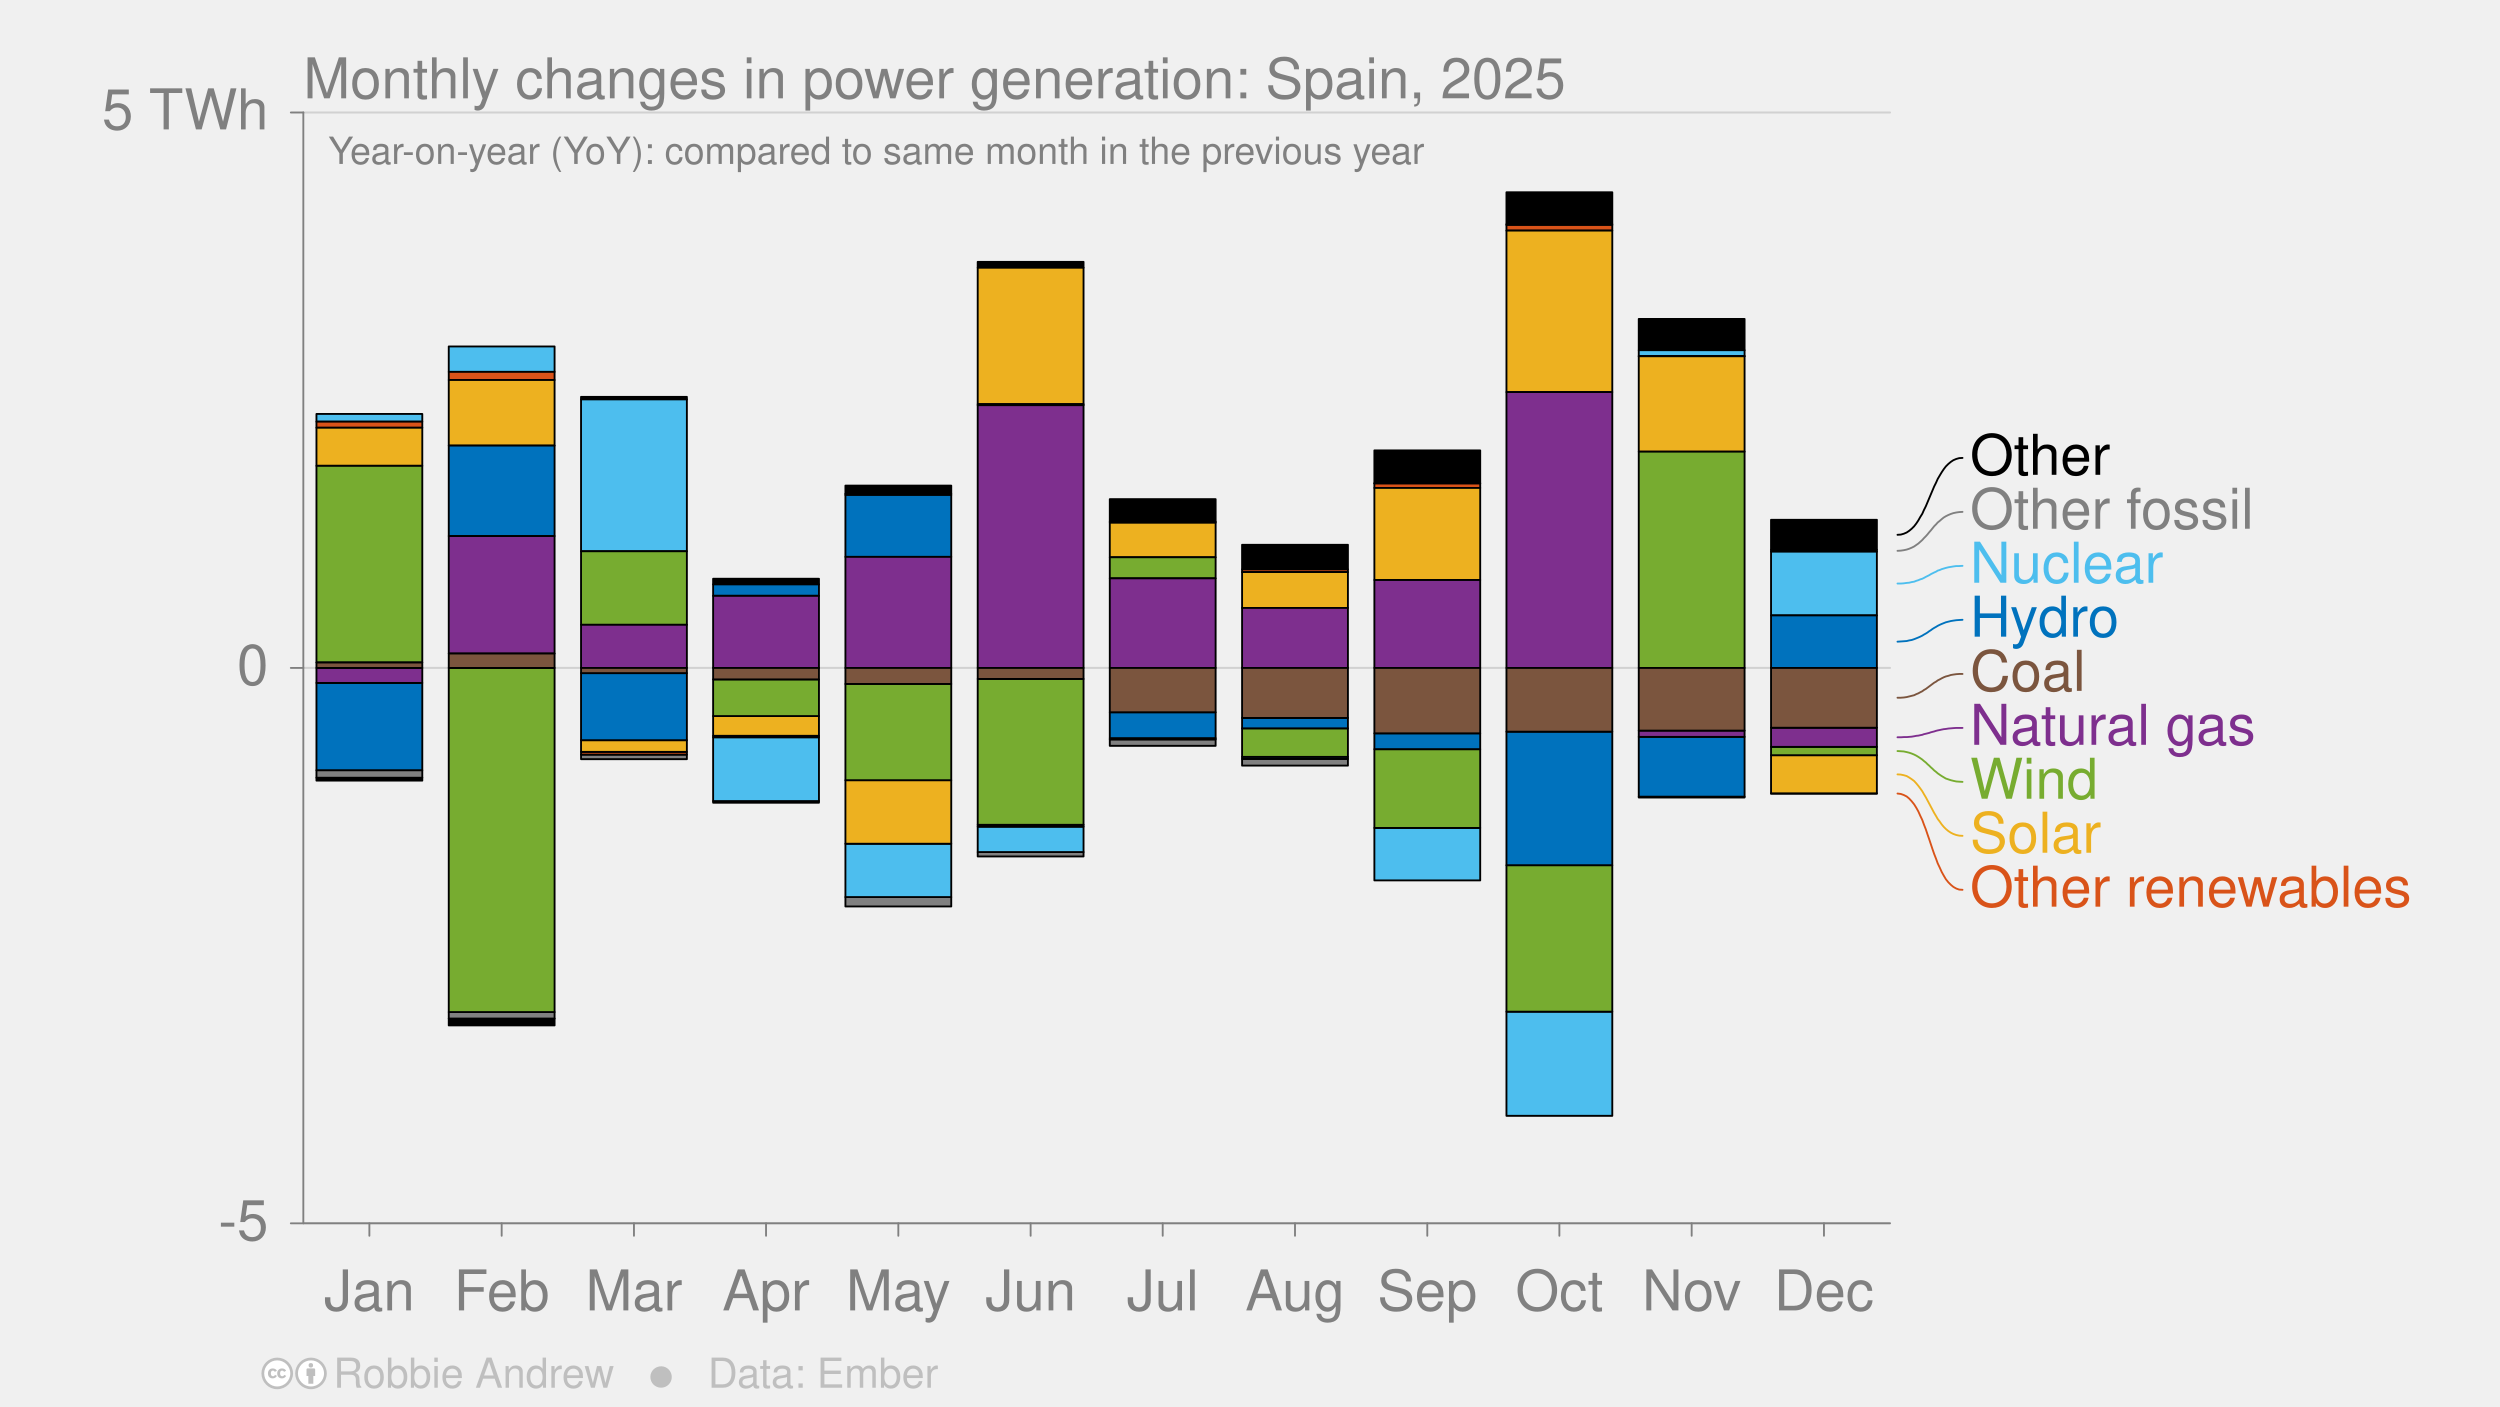
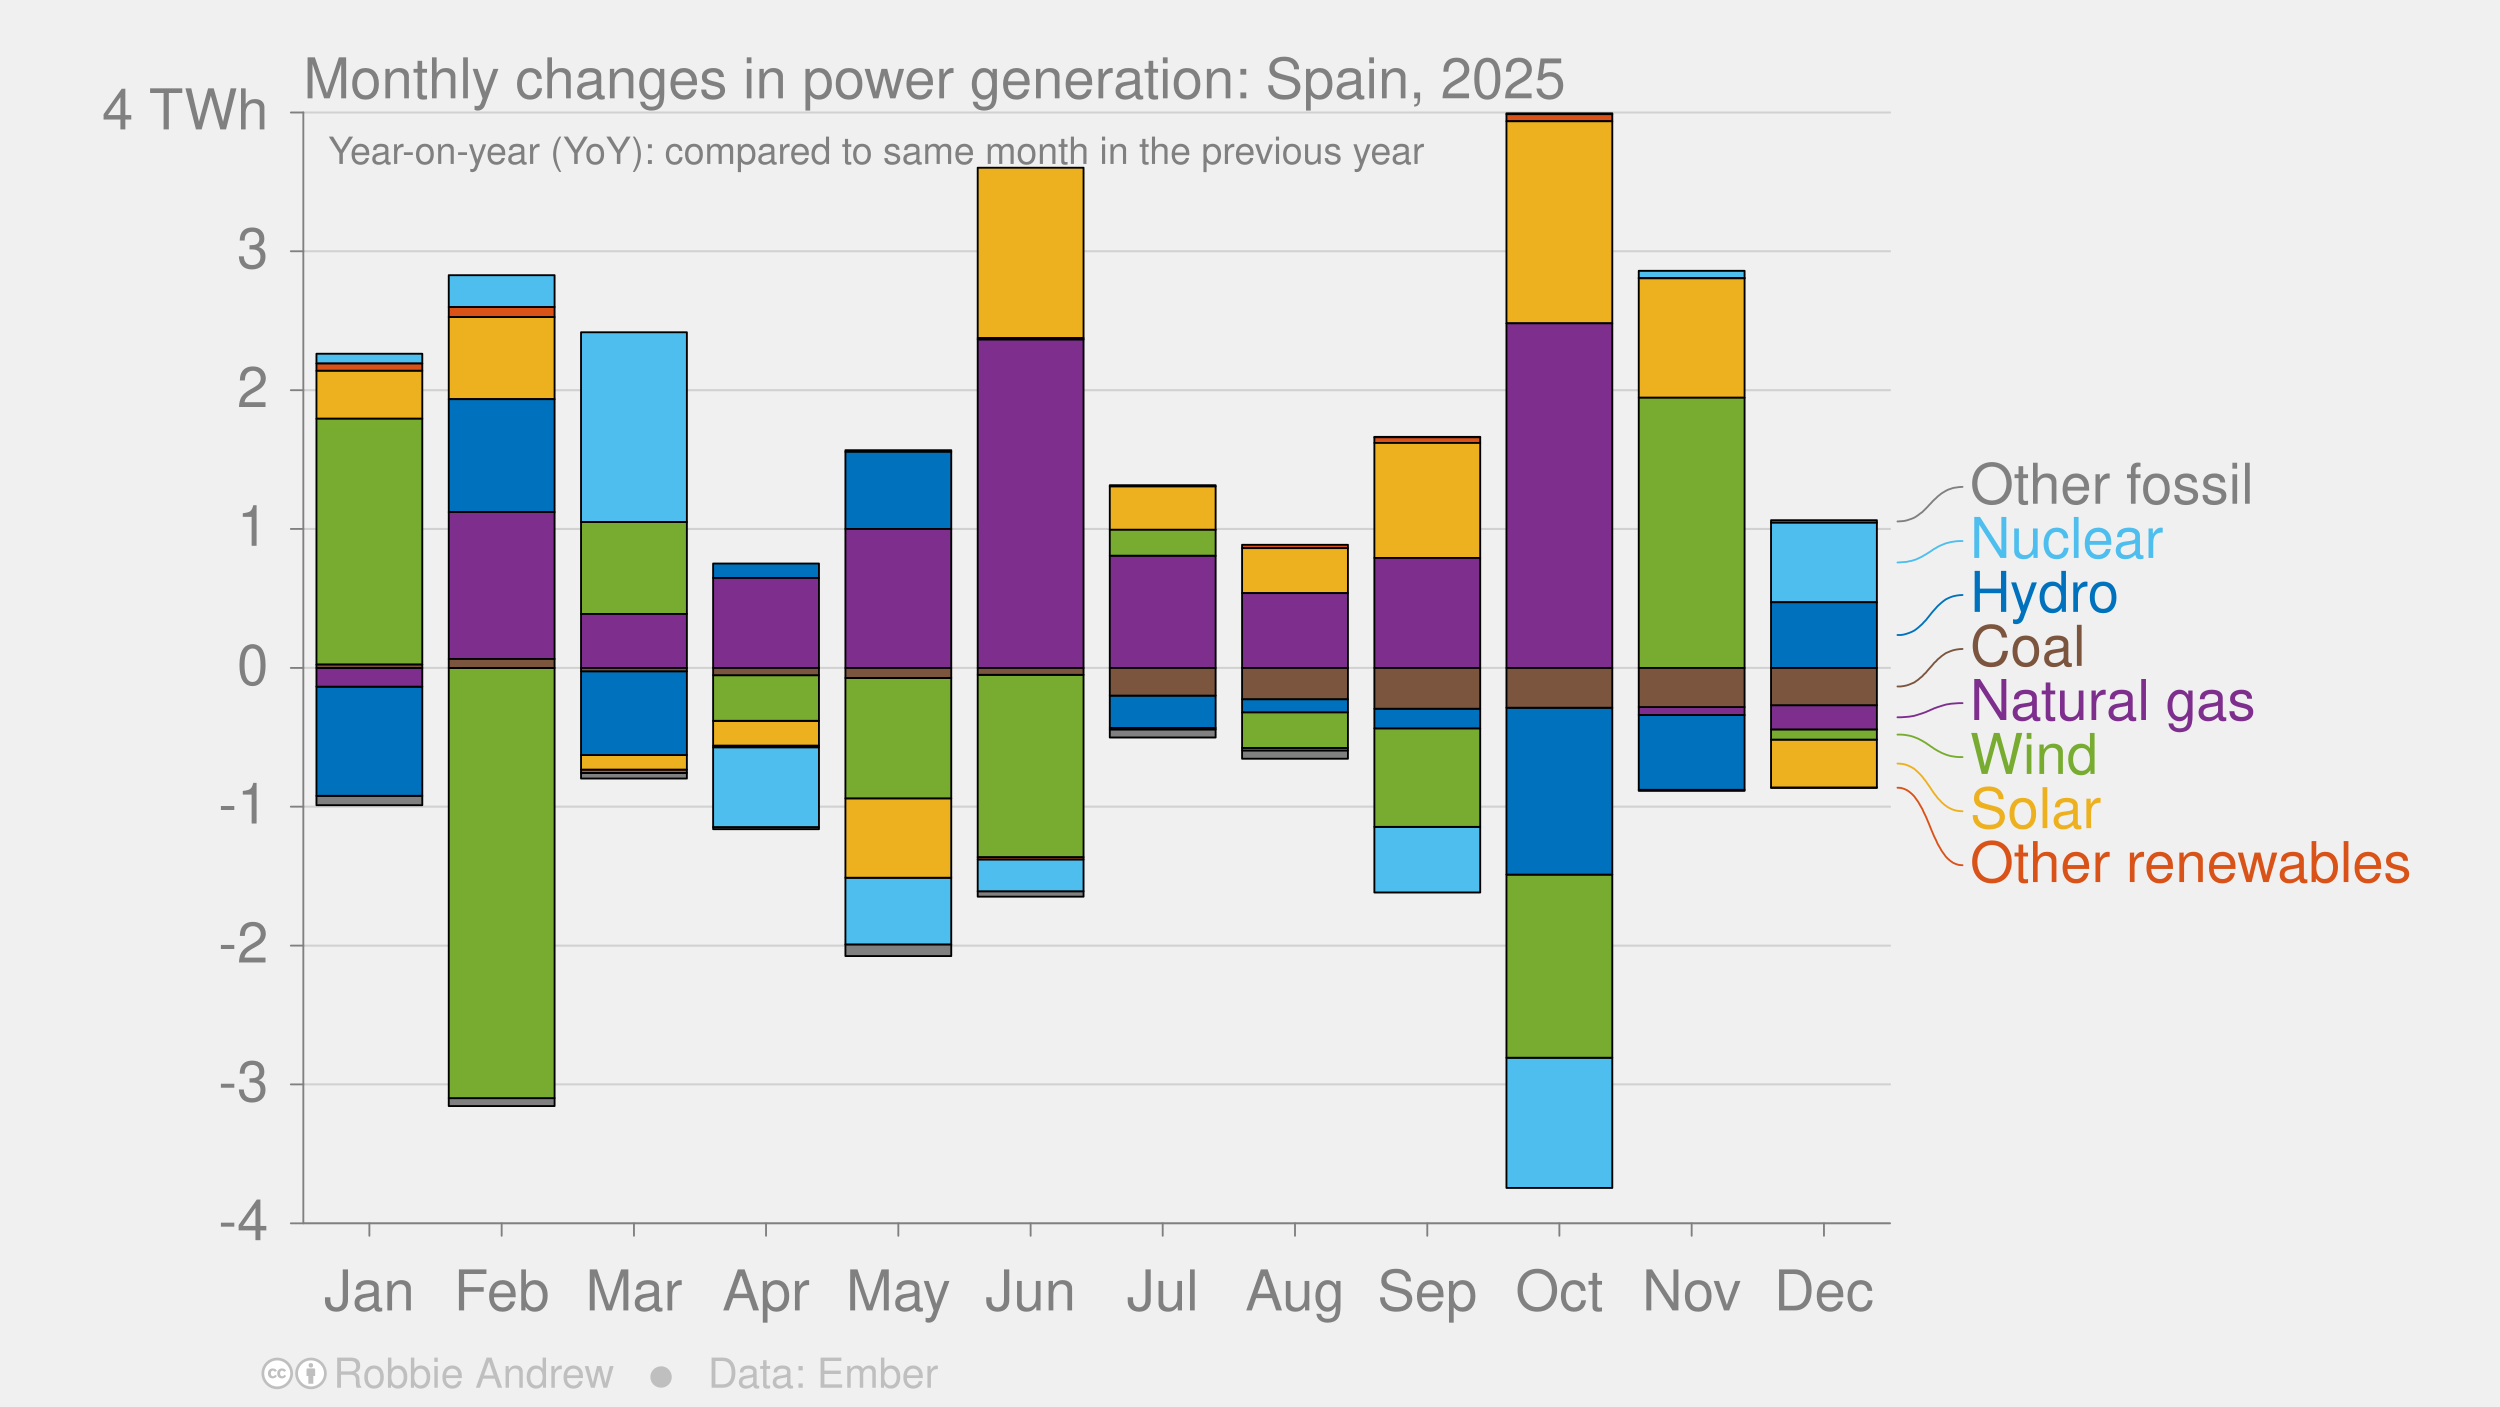
<svg xmlns="http://www.w3.org/2000/svg" xmlns:xlink="http://www.w3.org/1999/xlink" version="1.1" width="100%" height="100%" viewBox="0 0 1200.000 674.916">
  <style type="text/css">
  #main {font-family:Helvetica,Arial,sans-serif; font-size:27.00px;
         fill-opacity:1; fill:#000000; stroke:none; stroke-linejoin:round; stroke-linecap:round; stroke-width:1.00;}
  .marker {stroke-opacity:0;fill-opacity:0;}
  .marker:hover {stroke-opacity:0.5; fill-opacity:1;}
  .ticklabel {font-size:27.00px;fill:#808080;stroke:none;font-family:Helvetica}
  .ytl {text-anchor:end;}
  .dp1 {pointer-events:none;font-size:70%;text-anchor:middle;fill:#000000;}
  .dp2 {pointer-events:none;font-size:70%;text-anchor:middle;fill:#FFFFFF;}
  .numtip {pointer-events:none;}
  .cc {opacity:0.25;}
.dl_fe {background-color:#FDFFDF;display:flex;margin:auto;align-items:center}
.dl_fe_p {font-size:20px;text-align:center;margin:3px}
.dl_el {display:none;pointer-events:none;}
.cc:hover + .dl_el {display:block;}
text:hover + .dl_el {display:block;}
</style>
  <defs>
    <clipPath id="axis_clip">
      <rect x="145.8" y="54.2" width="761.2" height="532.8" />
    </clipPath>
    <path id="line_x" d="M 145.600,0 h 761.600" stroke="#262626" stroke-opacity="0.15" stroke-width="1.00" />
    <path id="tick_y" d="M 145.600,0 h -6.000" stroke="#808080" stroke-width="0.90" />
    <path id="tick_x" d="M 0,587.177 v 6.000" stroke="#808080" stroke-width="0.90" />
  </defs>
  <g id="main">
    <use xlink:href="#line_x" transform="translate(0,587.2)" />
+     <use xlink:href="#line_x" transform="translate(0,520.5)" />
+     <use xlink:href="#line_x" transform="translate(0,453.9)" />
+     <use xlink:href="#line_x" transform="translate(0,387.2)" />
    <use xlink:href="#line_x" transform="translate(0,320.6)" />
+     <use xlink:href="#line_x" transform="translate(0,253.9)" />
+     <use xlink:href="#line_x" transform="translate(0,187.3)" />
+     <use xlink:href="#line_x" transform="translate(0,120.6)" />
    <use xlink:href="#line_x" transform="translate(0,54.0)" />
    <use xlink:href="#tick_y" transform="translate(0,587.2)" />
+     <use xlink:href="#tick_y" transform="translate(0,520.5)" />
+     <use xlink:href="#tick_y" transform="translate(0,453.9)" />
+     <use xlink:href="#tick_y" transform="translate(0,387.2)" />
    <use xlink:href="#tick_y" transform="translate(0,320.6)" />
+     <use xlink:href="#tick_y" transform="translate(0,253.9)" />
+     <use xlink:href="#tick_y" transform="translate(0,187.3)" />
+     <use xlink:href="#tick_y" transform="translate(0,120.6)" />
    <use xlink:href="#tick_y" transform="translate(0,54.0)" />
    <use xlink:href="#tick_x" transform="translate(177.3,0)" />
    <use xlink:href="#tick_x" transform="translate(240.8,0)" />
    <use xlink:href="#tick_x" transform="translate(304.3,0)" />
    <use xlink:href="#tick_x" transform="translate(367.7,0)" />
    <use xlink:href="#tick_x" transform="translate(431.2,0)" />
    <use xlink:href="#tick_x" transform="translate(494.7,0)" />
    <use xlink:href="#tick_x" transform="translate(558.1,0)" />
    <use xlink:href="#tick_x" transform="translate(621.6,0)" />
    <use xlink:href="#tick_x" transform="translate(685.1,0)" />
    <use xlink:href="#tick_x" transform="translate(748.5,0)" />
    <use xlink:href="#tick_x" transform="translate(812.0,0)" />
    <use xlink:href="#tick_x" transform="translate(875.5,0)" />
    <polyline points="145.6,53.993 145.6,587.177 907.2,587.177" stroke="#808080" stroke-width="0.90" fill="none" />
    <text class="ticklabel xtl" transform="translate(177.3,629.0)" text-anchor="middle">Jan</text>
    <text class="ticklabel xtl" transform="translate(240.8,629.0)" text-anchor="middle">Feb</text>
    <text class="ticklabel xtl" transform="translate(304.3,629.0)" text-anchor="middle">Mar</text>
    <text class="ticklabel xtl" transform="translate(367.7,629.0)" text-anchor="middle">Apr</text>
    <text class="ticklabel xtl" transform="translate(431.2,629.0)" text-anchor="middle">May</text>
    <text class="ticklabel xtl" transform="translate(494.7,629.0)" text-anchor="middle">Jun</text>
    <text class="ticklabel xtl" transform="translate(558.1,629.0)" text-anchor="middle">Jul</text>
    <text class="ticklabel xtl" transform="translate(621.6,629.0)" text-anchor="middle">Aug</text>
    <text class="ticklabel xtl" transform="translate(685.1,629.0)" text-anchor="middle">Sep</text>
    <text class="ticklabel xtl" transform="translate(748.5,629.0)" text-anchor="middle">Oct</text>
    <text class="ticklabel xtl" transform="translate(812.0,629.0)" text-anchor="middle">Nov</text>
    <text class="ticklabel xtl" transform="translate(875.5,629.0)" text-anchor="middle">Dec</text>
-     <text class="ticklabel ytl" transform="translate(128.8,595.3)">-5</text>
+     <text class="ticklabel ytl" transform="translate(128.8,595.3)">-4</text>
+     <text class="ticklabel ytl" transform="translate(128.8,528.6)">-3</text>
+     <text class="ticklabel ytl" transform="translate(128.8,462.0)">-2</text>
+     <text class="ticklabel ytl" transform="translate(128.8,395.3)">-1</text>
    <text class="ticklabel ytl" transform="translate(128.8,328.7)">0</text>
-     <text class="ticklabel ytl" transform="translate(128.8,62.1)">5 TWh</text>
-     <g stroke="#000" stroke-width="0.90" fill="#000" clip-path="url(#axis_clip)">
-       <polygon class="pl" points="151.9,374.7 151.9,373.3 202.7,373.3 202.7,374.7 151.9,374.7" />
-       <polygon class="pl" points="215.4,492.2 215.4,488.9 266.2,488.9 266.2,492.2 215.4,492.2" />
-       <polygon class="pl" points="278.9,190.5 278.9,191.7 329.7,191.7 329.7,190.5 278.9,190.5" />
-       <polygon class="pl" points="342.3,277.8 342.3,280.5 393.1,280.5 393.1,277.8 342.3,277.8" />
-       <polygon class="pl" points="405.8,233.1 405.8,237.0 456.6,237.0 456.6,233.1 405.8,233.1" />
-       <polygon class="pl" points="469.3,125.7 469.3,128.5 520.1,128.5 520.1,125.7 469.3,125.7" />
-       <polygon class="pl" points="532.7,239.6 532.7,250.4 583.5,250.4 583.5,239.6 532.7,239.6" />
-       <polygon class="pl" points="596.2,261.5 596.2,273.3 647.0,273.3 647.0,261.5 596.2,261.5" />
-       <polygon class="pl" points="659.7,216.2 659.7,231.9 710.5,231.9 710.5,216.2 659.7,216.2" />
-       <polygon class="pl" points="723.1,92.3 723.1,107.6 773.9,107.6 773.9,92.3 723.1,92.3" />
-       <polygon class="pl" points="786.6,153.1 786.6,168.1 837.4,168.1 837.4,153.1 786.6,153.1" />
-       <polygon class="pl" points="850.1,249.5 850.1,263.9 900.9,263.9 900.9,249.5 850.1,249.5" />
-     </g>
+     <text class="ticklabel ytl" transform="translate(128.8,262.0)">1</text>
+     <text class="ticklabel ytl" transform="translate(128.8,195.4)">2</text>
+     <text class="ticklabel ytl" transform="translate(128.8,128.7)">3</text>
+     <text class="ticklabel ytl" transform="translate(128.8,62.1)">4 TWh</text>
    <g stroke="#000" stroke-width="0.90" fill="#808080" clip-path="url(#axis_clip)">
-       <polygon class="pl" points="151.9,373.3 151.9,369.7 202.7,369.7 202.7,373.3 151.9,373.3" />
-       <polygon class="pl" points="215.4,488.9 215.4,485.8 266.2,485.8 266.2,488.9 215.4,488.9" />
-       <polygon class="pl" points="278.9,364.4 278.9,362.2 329.7,362.2 329.7,364.4 278.9,364.4" />
-       <polygon class="pl" points="342.3,385.3 342.3,384.5 393.1,384.5 393.1,385.3 342.3,385.3" />
-       <polygon class="pl" points="405.8,435.1 405.8,430.6 456.6,430.6 456.6,435.1 405.8,435.1" />
-       <polygon class="pl" points="469.3,411.1 469.3,409.0 520.1,409.0 520.1,411.1 469.3,411.1" />
-       <polygon class="pl" points="532.7,358.0 532.7,354.9 583.5,354.9 583.5,358.0 532.7,358.0" />
-       <polygon class="pl" points="596.2,367.5 596.2,364.3 647.0,364.3 647.0,367.5 596.2,367.5" />
-       <polygon class="pl" points="659.7,231.9 659.7,232.1 710.5,232.1 710.5,231.9 659.7,231.9" />
-       <polygon class="pl" points="723.1,107.6 723.1,108.0 773.9,108.0 773.9,107.6 723.1,107.6" />
-       <polygon class="pl" points="786.6,382.8 786.6,382.4 837.4,382.4 837.4,382.8 786.6,382.8" />
-       <polygon class="pl" points="850.1,263.9 850.1,264.8 900.9,264.8 900.9,263.9 850.1,263.9" />
+       <polygon class="pl" points="151.9,386.5 151.9,382.0 202.7,382.0 202.7,386.5 151.9,386.5" />
+       <polygon class="pl" points="215.4,530.9 215.4,527.1 266.2,527.1 266.2,530.9 215.4,530.9" />
+       <polygon class="pl" points="278.9,373.7 278.9,371.0 329.7,371.0 329.7,373.7 278.9,373.7" />
+       <polygon class="pl" points="342.3,398.0 342.3,397.0 393.1,397.0 393.1,398.0 342.3,398.0" />
+       <polygon class="pl" points="405.8,458.9 405.8,453.3 456.6,453.3 456.6,458.9 405.8,458.9" />
+       <polygon class="pl" points="469.3,430.4 469.3,427.8 520.1,427.8 520.1,430.4 469.3,430.4" />
+       <polygon class="pl" points="532.7,354.0 532.7,350.1 583.5,350.1 583.5,354.0 532.7,354.0" />
+       <polygon class="pl" points="596.2,364.2 596.2,360.2 647.0,360.2 647.0,364.2 596.2,364.2" />
+       <polygon class="pl" points="659.7,209.7 659.7,209.9 710.5,209.9 710.5,209.7 659.7,209.7" />
+       <polygon class="pl" points="723.1,54.4 723.1,54.8 773.9,54.8 773.9,54.4 723.1,54.4" />
+       <polygon class="pl" points="786.6,379.6 786.6,379.1 837.4,379.1 837.4,379.6 786.6,379.6" />
+       <polygon class="pl" points="850.1,249.7 850.1,250.9 900.9,250.9 900.9,249.7 850.1,249.7" />
    </g>
    <g stroke="#000" stroke-width="0.90" fill="#4DBEEE" clip-path="url(#axis_clip)">
-       <polygon class="pl" points="151.9,198.7 151.9,202.4 202.7,202.4 202.7,198.7 151.9,198.7" />
-       <polygon class="pl" points="215.4,166.3 215.4,178.5 266.2,178.5 266.2,166.3 215.4,166.3" />
-       <polygon class="pl" points="278.9,191.7 278.9,264.6 329.7,264.6 329.7,191.7 278.9,191.7" />
-       <polygon class="pl" points="342.3,384.5 342.3,353.9 393.1,353.9 393.1,384.5 342.3,384.5" />
-       <polygon class="pl" points="405.8,430.6 405.8,405.0 456.6,405.0 456.6,430.6 405.8,430.6" />
-       <polygon class="pl" points="469.3,409.0 469.3,396.8 520.1,396.8 520.1,409.0 469.3,409.0" />
-       <polygon class="pl" points="532.7,250.4 532.7,250.9 583.5,250.9 583.5,250.4 532.7,250.4" />
-       <polygon class="pl" points="596.2,364.3 596.2,363.3 647.0,363.3 647.0,364.3 596.2,364.3" />
-       <polygon class="pl" points="659.7,422.6 659.7,397.4 710.5,397.4 710.5,422.6 659.7,422.6" />
-       <polygon class="pl" points="723.1,535.6 723.1,485.6 773.9,485.6 773.9,535.6 723.1,535.6" />
-       <polygon class="pl" points="786.6,168.1 786.6,170.9 837.4,170.9 837.4,168.1 786.6,168.1" />
-       <polygon class="pl" points="850.1,264.8 850.1,295.4 900.9,295.4 900.9,264.8 850.1,264.8" />
+       <polygon class="pl" points="151.9,169.8 151.9,174.5 202.7,174.5 202.7,169.8 151.9,169.8" />
+       <polygon class="pl" points="215.4,132.1 215.4,147.4 266.2,147.4 266.2,132.1 215.4,132.1" />
+       <polygon class="pl" points="278.9,159.5 278.9,250.6 329.7,250.6 329.7,159.5 278.9,159.5" />
+       <polygon class="pl" points="342.3,397.0 342.3,358.7 393.1,358.7 393.1,397.0 342.3,397.0" />
+       <polygon class="pl" points="405.8,453.3 405.8,421.3 456.6,421.3 456.6,453.3 405.8,453.3" />
+       <polygon class="pl" points="469.3,427.8 469.3,412.5 520.1,412.5 520.1,427.8 469.3,427.8" />
+       <polygon class="pl" points="532.7,232.9 532.7,233.5 583.5,233.5 583.5,232.9 532.7,232.9" />
+       <polygon class="pl" points="596.2,360.2 596.2,359.0 647.0,359.0 647.0,360.2 596.2,360.2" />
+       <polygon class="pl" points="659.7,428.4 659.7,396.9 710.5,396.9 710.5,428.4 659.7,428.4" />
+       <polygon class="pl" points="723.1,570.2 723.1,507.7 773.9,507.7 773.9,570.2 723.1,570.2" />
+       <polygon class="pl" points="786.6,130.0 786.6,133.4 837.4,133.4 837.4,130.0 786.6,130.0" />
+       <polygon class="pl" points="850.1,250.9 850.1,289.1 900.9,289.1 900.9,250.9 850.1,250.9" />
    </g>
    <g stroke="#000" stroke-width="0.90" fill="#D95319" clip-path="url(#axis_clip)">
-       <polygon class="pl" points="151.9,202.4 151.9,205.3 202.7,205.3 202.7,202.4 151.9,202.4" />
-       <polygon class="pl" points="215.4,178.5 215.4,182.4 266.2,182.4 266.2,178.5 215.4,178.5" />
-       <polygon class="pl" points="278.9,362.2 278.9,360.9 329.7,360.9 329.7,362.2 278.9,362.2" />
-       <polygon class="pl" points="342.3,353.9 342.3,353.2 393.1,353.2 393.1,353.9 342.3,353.9" />
-       <polygon class="pl" points="405.8,237.0 405.8,237.6 456.6,237.6 456.6,237.0 405.8,237.0" />
-       <polygon class="pl" points="469.3,396.8 469.3,395.9 520.1,395.9 520.1,396.8 469.3,396.8" />
-       <polygon class="pl" points="532.7,354.9 532.7,354.3 583.5,354.3 583.5,354.9 532.7,354.9" />
-       <polygon class="pl" points="596.2,273.3 596.2,274.6 647.0,274.6 647.0,273.3 596.2,273.3" />
-       <polygon class="pl" points="659.7,232.1 659.7,234.2 710.5,234.2 710.5,232.1 659.7,232.1" />
-       <polygon class="pl" points="723.1,108.0 723.1,110.7 773.9,110.7 773.9,108.0 723.1,108.0" />
-       <polygon class="pl" points="786.6,170.9 786.6,171.0 837.4,171.0 837.4,170.9 786.6,170.9" />
-       <polygon class="pl" points="850.1,381.0 850.1,380.8 900.9,380.8 900.9,381.0 850.1,381.0" />
+       <polygon class="pl" points="151.9,174.5 151.9,178.0 202.7,178.0 202.7,174.5 151.9,174.5" />
+       <polygon class="pl" points="215.4,147.4 215.4,152.2 266.2,152.2 266.2,147.4 215.4,147.4" />
+       <polygon class="pl" points="278.9,371.0 278.9,369.4 329.7,369.4 329.7,371.0 278.9,371.0" />
+       <polygon class="pl" points="342.3,358.7 342.3,357.9 393.1,357.9 393.1,358.7 342.3,358.7" />
+       <polygon class="pl" points="405.8,216.1 405.8,216.9 456.6,216.9 456.6,216.1 405.8,216.1" />
+       <polygon class="pl" points="469.3,412.5 469.3,411.4 520.1,411.4 520.1,412.5 469.3,412.5" />
+       <polygon class="pl" points="532.7,350.1 532.7,349.4 583.5,349.4 583.5,350.1 532.7,350.1" />
+       <polygon class="pl" points="596.2,261.5 596.2,263.1 647.0,263.1 647.0,261.5 596.2,261.5" />
+       <polygon class="pl" points="659.7,209.9 659.7,212.6 710.5,212.6 710.5,209.9 659.7,209.9" />
+       <polygon class="pl" points="723.1,54.8 723.1,58.2 773.9,58.2 773.9,54.8 723.1,54.8" />
+       <polygon class="pl" points="786.6,133.4 786.6,133.6 837.4,133.6 837.4,133.4 786.6,133.4" />
+       <polygon class="pl" points="850.1,378.2 850.1,378.0 900.9,378.0 900.9,378.2 850.1,378.2" />
    </g>
    <g stroke="#000" stroke-width="0.90" fill="#EDB120" clip-path="url(#axis_clip)">
-       <polygon class="pl" points="151.9,205.3 151.9,223.6 202.7,223.6 202.7,205.3 151.9,205.3" />
-       <polygon class="pl" points="215.4,182.4 215.4,213.9 266.2,213.9 266.2,182.4 215.4,182.4" />
-       <polygon class="pl" points="278.9,360.9 278.9,355.3 329.7,355.3 329.7,360.9 278.9,360.9" />
-       <polygon class="pl" points="342.3,353.2 342.3,343.7 393.1,343.7 393.1,353.2 342.3,353.2" />
-       <polygon class="pl" points="405.8,405.0 405.8,374.5 456.6,374.5 456.6,405.0 405.8,405.0" />
-       <polygon class="pl" points="469.3,128.5 469.3,194.0 520.1,194.0 520.1,128.5 469.3,128.5" />
-       <polygon class="pl" points="532.7,250.9 532.7,267.5 583.5,267.5 583.5,250.9 532.7,250.9" />
-       <polygon class="pl" points="596.2,274.6 596.2,291.8 647.0,291.8 647.0,274.6 596.2,274.6" />
-       <polygon class="pl" points="659.7,234.2 659.7,278.4 710.5,278.4 710.5,234.2 659.7,234.2" />
-       <polygon class="pl" points="723.1,110.7 723.1,188.2 773.9,188.2 773.9,110.7 723.1,110.7" />
-       <polygon class="pl" points="786.6,171.0 786.6,216.8 837.4,216.8 837.4,171.0 786.6,171.0" />
-       <polygon class="pl" points="850.1,380.8 850.1,362.5 900.9,362.5 900.9,380.8 850.1,380.8" />
+       <polygon class="pl" points="151.9,178.0 151.9,201.0 202.7,201.0 202.7,178.0 151.9,178.0" />
+       <polygon class="pl" points="215.4,152.2 215.4,191.6 266.2,191.6 266.2,152.2 215.4,152.2" />
+       <polygon class="pl" points="278.9,369.4 278.9,362.4 329.7,362.4 329.7,369.4 278.9,369.4" />
+       <polygon class="pl" points="342.3,357.9 342.3,346.0 393.1,346.0 393.1,357.9 342.3,357.9" />
+       <polygon class="pl" points="405.8,421.3 405.8,383.2 456.6,383.2 456.6,421.3 405.8,421.3" />
+       <polygon class="pl" points="469.3,80.5 469.3,162.3 520.1,162.3 520.1,80.5 469.3,80.5" />
+       <polygon class="pl" points="532.7,233.5 532.7,254.3 583.5,254.3 583.5,233.5 532.7,233.5" />
+       <polygon class="pl" points="596.2,263.1 596.2,284.7 647.0,284.7 647.0,263.1 596.2,263.1" />
+       <polygon class="pl" points="659.7,212.6 659.7,267.8 710.5,267.8 710.5,212.6 659.7,212.6" />
+       <polygon class="pl" points="723.1,58.2 723.1,155.2 773.9,155.2 773.9,58.2 723.1,58.2" />
+       <polygon class="pl" points="786.6,133.6 786.6,190.9 837.4,190.9 837.4,133.6 786.6,133.6" />
+       <polygon class="pl" points="850.1,378.0 850.1,355.0 900.9,355.0 900.9,378.0 850.1,378.0" />
    </g>
    <g stroke="#000" stroke-width="0.90" fill="#77AC30" clip-path="url(#axis_clip)">
-       <polygon class="pl" points="151.9,223.6 151.9,318.0 202.7,318.0 202.7,223.6 151.9,223.6" />
-       <polygon class="pl" points="215.4,485.8 215.4,320.6 266.2,320.6 266.2,485.8 215.4,485.8" />
-       <polygon class="pl" points="278.9,264.6 278.9,299.9 329.7,299.9 329.7,264.6 278.9,264.6" />
-       <polygon class="pl" points="342.3,343.7 342.3,326.1 393.1,326.1 393.1,343.7 342.3,343.7" />
-       <polygon class="pl" points="405.8,374.5 405.8,328.3 456.6,328.3 456.6,374.5 405.8,374.5" />
-       <polygon class="pl" points="469.3,395.9 469.3,325.9 520.1,325.9 520.1,395.9 469.3,395.9" />
-       <polygon class="pl" points="532.7,267.5 532.7,277.6 583.5,277.6 583.5,267.5 532.7,267.5" />
-       <polygon class="pl" points="596.2,363.3 596.2,349.6 647.0,349.6 647.0,363.3 596.2,363.3" />
-       <polygon class="pl" points="659.7,397.4 659.7,359.6 710.5,359.6 710.5,397.4 659.7,397.4" />
-       <polygon class="pl" points="723.1,485.6 723.1,415.3 773.9,415.3 773.9,485.6 723.1,485.6" />
-       <polygon class="pl" points="786.6,216.8 786.6,320.6 837.4,320.6 837.4,216.8 786.6,216.8" />
-       <polygon class="pl" points="850.1,362.5 850.1,358.5 900.9,358.5 900.9,362.5 850.1,362.5" />
+       <polygon class="pl" points="151.9,201.0 151.9,319.0 202.7,319.0 202.7,201.0 151.9,201.0" />
+       <polygon class="pl" points="215.4,527.1 215.4,320.6 266.2,320.6 266.2,527.1 215.4,527.1" />
+       <polygon class="pl" points="278.9,250.6 278.9,294.7 329.7,294.7 329.7,250.6 278.9,250.6" />
+       <polygon class="pl" points="342.3,346.0 342.3,324.1 393.1,324.1 393.1,346.0 342.3,346.0" />
+       <polygon class="pl" points="405.8,383.2 405.8,325.4 456.6,325.4 456.6,383.2 405.8,383.2" />
+       <polygon class="pl" points="469.3,411.4 469.3,323.9 520.1,323.9 520.1,411.4 469.3,411.4" />
+       <polygon class="pl" points="532.7,254.3 532.7,266.8 583.5,266.8 583.5,254.3 532.7,254.3" />
+       <polygon class="pl" points="596.2,359.0 596.2,341.9 647.0,341.9 647.0,359.0 596.2,359.0" />
+       <polygon class="pl" points="659.7,396.9 659.7,349.6 710.5,349.6 710.5,396.9 659.7,396.9" />
+       <polygon class="pl" points="723.1,507.7 723.1,419.8 773.9,419.8 773.9,507.7 723.1,507.7" />
+       <polygon class="pl" points="786.6,190.9 786.6,320.6 837.4,320.6 837.4,190.9 786.6,190.9" />
+       <polygon class="pl" points="850.1,355.0 850.1,350.1 900.9,350.1 900.9,355.0 850.1,355.0" />
    </g>
    <g stroke="#000" stroke-width="0.90" fill="#0072BD" clip-path="url(#axis_clip)">
-       <polygon class="pl" points="151.9,369.7 151.9,327.8 202.7,327.8 202.7,369.7 151.9,369.7" />
-       <polygon class="pl" points="215.4,213.9 215.4,257.3 266.2,257.3 266.2,213.9 215.4,213.9" />
-       <polygon class="pl" points="278.9,355.3 278.9,323.1 329.7,323.1 329.7,355.3 278.9,355.3" />
-       <polygon class="pl" points="342.3,280.5 342.3,286.0 393.1,286.0 393.1,280.5 342.3,280.5" />
-       <polygon class="pl" points="405.8,237.6 405.8,267.3 456.6,267.3 456.6,237.6 405.8,237.6" />
-       <polygon class="pl" points="469.3,194.0 469.3,194.5 520.1,194.5 520.1,194.0 469.3,194.0" />
-       <polygon class="pl" points="532.7,354.3 532.7,341.9 583.5,341.9 583.5,354.3 532.7,354.3" />
-       <polygon class="pl" points="596.2,349.6 596.2,344.6 647.0,344.6 647.0,349.6 596.2,349.6" />
-       <polygon class="pl" points="659.7,359.6 659.7,352.0 710.5,352.0 710.5,359.6 659.7,359.6" />
-       <polygon class="pl" points="723.1,415.3 723.1,351.2 773.9,351.2 773.9,415.3 723.1,415.3" />
-       <polygon class="pl" points="786.6,382.4 786.6,353.7 837.4,353.7 837.4,382.4 786.6,382.4" />
-       <polygon class="pl" points="850.1,295.4 850.1,320.6 900.9,320.6 900.9,295.4 850.1,295.4" />
+       <polygon class="pl" points="151.9,382.0 151.9,329.6 202.7,329.6 202.7,382.0 151.9,382.0" />
+       <polygon class="pl" points="215.4,191.6 215.4,245.8 266.2,245.8 266.2,191.6 215.4,191.6" />
+       <polygon class="pl" points="278.9,362.4 278.9,322.2 329.7,322.2 329.7,362.4 278.9,362.4" />
+       <polygon class="pl" points="342.3,270.5 342.3,277.4 393.1,277.4 393.1,270.5 342.3,270.5" />
+       <polygon class="pl" points="405.8,216.9 405.8,253.9 456.6,253.9 456.6,216.9 405.8,216.9" />
+       <polygon class="pl" points="469.3,162.3 469.3,163.0 520.1,163.0 520.1,162.3 469.3,162.3" />
+       <polygon class="pl" points="532.7,349.4 532.7,333.9 583.5,333.9 583.5,349.4 532.7,349.4" />
+       <polygon class="pl" points="596.2,341.9 596.2,335.6 647.0,335.6 647.0,341.9 596.2,341.9" />
+       <polygon class="pl" points="659.7,349.6 659.7,340.2 710.5,340.2 710.5,349.6 659.7,349.6" />
+       <polygon class="pl" points="723.1,419.8 723.1,339.7 773.9,339.7 773.9,419.8 723.1,419.8" />
+       <polygon class="pl" points="786.6,379.1 786.6,343.2 837.4,343.2 837.4,379.1 786.6,379.1" />
+       <polygon class="pl" points="850.1,289.1 850.1,320.6 900.9,320.6 900.9,289.1 850.1,289.1" />
    </g>
    <g stroke="#000" stroke-width="0.90" fill="#7E2F8E" clip-path="url(#axis_clip)">
-       <polygon class="pl" points="151.9,327.8 151.9,320.6 202.7,320.6 202.7,327.8 151.9,327.8" />
-       <polygon class="pl" points="215.4,257.3 215.4,313.7 266.2,313.7 266.2,257.3 215.4,257.3" />
-       <polygon class="pl" points="278.9,299.9 278.9,320.6 329.7,320.6 329.7,299.9 278.9,299.9" />
-       <polygon class="pl" points="342.3,286.0 342.3,320.6 393.1,320.6 393.1,286.0 342.3,286.0" />
-       <polygon class="pl" points="405.8,267.3 405.8,320.6 456.6,320.6 456.6,267.3 405.8,267.3" />
-       <polygon class="pl" points="469.3,194.5 469.3,320.6 520.1,320.6 520.1,194.5 469.3,194.5" />
-       <polygon class="pl" points="532.7,277.6 532.7,320.6 583.5,320.6 583.5,277.6 532.7,277.6" />
-       <polygon class="pl" points="596.2,291.8 596.2,320.6 647.0,320.6 647.0,291.8 596.2,291.8" />
-       <polygon class="pl" points="659.7,278.4 659.7,320.6 710.5,320.6 710.5,278.4 659.7,278.4" />
-       <polygon class="pl" points="723.1,188.2 723.1,320.6 773.9,320.6 773.9,188.2 723.1,188.2" />
-       <polygon class="pl" points="786.6,353.7 786.6,350.7 837.4,350.7 837.4,353.7 786.6,353.7" />
-       <polygon class="pl" points="850.1,358.5 850.1,349.3 900.9,349.3 900.9,358.5 850.1,358.5" />
+       <polygon class="pl" points="151.9,329.6 151.9,320.6 202.7,320.6 202.7,329.6 151.9,329.6" />
+       <polygon class="pl" points="215.4,245.8 215.4,316.3 266.2,316.3 266.2,245.8 215.4,245.8" />
+       <polygon class="pl" points="278.9,294.7 278.9,320.6 329.7,320.6 329.7,294.7 278.9,294.7" />
+       <polygon class="pl" points="342.3,277.4 342.3,320.6 393.1,320.6 393.1,277.4 342.3,277.4" />
+       <polygon class="pl" points="405.8,253.9 405.8,320.6 456.6,320.6 456.6,253.9 405.8,253.9" />
+       <polygon class="pl" points="469.3,163.0 469.3,320.6 520.1,320.6 520.1,163.0 469.3,163.0" />
+       <polygon class="pl" points="532.7,266.8 532.7,320.6 583.5,320.6 583.5,266.8 532.7,266.8" />
+       <polygon class="pl" points="596.2,284.7 596.2,320.6 647.0,320.6 647.0,284.7 596.2,284.7" />
+       <polygon class="pl" points="659.7,267.8 659.7,320.6 710.5,320.6 710.5,267.8 659.7,267.8" />
+       <polygon class="pl" points="723.1,155.2 723.1,320.6 773.9,320.6 773.9,155.2 723.1,155.2" />
+       <polygon class="pl" points="786.6,343.2 786.6,339.4 837.4,339.4 837.4,343.2 786.6,343.2" />
+       <polygon class="pl" points="850.1,350.1 850.1,338.5 900.9,338.5 900.9,350.1 850.1,350.1" />
    </g>
    <g stroke="#000" stroke-width="0.90" fill="#7B553E" clip-path="url(#axis_clip)">
-       <polygon class="pl" points="151.9,318.0 151.9,320.6 202.7,320.6 202.7,318.0 151.9,318.0" />
-       <polygon class="pl" points="215.4,313.7 215.4,320.6 266.2,320.6 266.2,313.7 215.4,313.7" />
-       <polygon class="pl" points="278.9,323.1 278.9,320.6 329.7,320.6 329.7,323.1 278.9,323.1" />
-       <polygon class="pl" points="342.3,326.1 342.3,320.6 393.1,320.6 393.1,326.1 342.3,326.1" />
-       <polygon class="pl" points="405.8,328.3 405.8,320.6 456.6,320.6 456.6,328.3 405.8,328.3" />
-       <polygon class="pl" points="469.3,325.9 469.3,320.6 520.1,320.6 520.1,325.9 469.3,325.9" />
-       <polygon class="pl" points="532.7,341.9 532.7,320.6 583.5,320.6 583.5,341.9 532.7,341.9" />
-       <polygon class="pl" points="596.2,344.6 596.2,320.6 647.0,320.6 647.0,344.6 596.2,344.6" />
-       <polygon class="pl" points="659.7,352.0 659.7,320.6 710.5,320.6 710.5,352.0 659.7,352.0" />
-       <polygon class="pl" points="723.1,351.2 723.1,320.6 773.9,320.6 773.9,351.2 723.1,351.2" />
-       <polygon class="pl" points="786.6,350.7 786.6,320.6 837.4,320.6 837.4,350.7 786.6,350.7" />
-       <polygon class="pl" points="850.1,349.3 850.1,320.6 900.9,320.6 900.9,349.3 850.1,349.3" />
-     </g>
-     <text transform="translate(945.6,323.5)" dy="8.1" font-size="27.00" fill="#7B553E" stroke="none">Coal</text>
-     <text transform="translate(945.6,349.4)" dy="8.1" font-size="27.00" fill="#7E2F8E" stroke="none">Natural gas</text>
-     <text transform="translate(945.6,297.5)" dy="8.1" font-size="27.00" fill="#0072BD" stroke="none">Hydro</text>
-     <text transform="translate(945.6,375.3)" dy="8.1" font-size="27.00" fill="#77AC30" stroke="none">Wind</text>
-     <text transform="translate(945.6,401.2)" dy="8.1" font-size="27.00" fill="#EDB120" stroke="none">Solar</text>
-     <text transform="translate(945.6,427.1)" dy="8.1" font-size="27.00" fill="#D95319" stroke="none">Other renewables</text>
-     <text transform="translate(945.6,271.6)" dy="8.1" font-size="27.00" fill="#4DBEEE" stroke="none">Nuclear</text>
-     <text transform="translate(945.6,245.7)" dy="8.1" font-size="27.00" fill="#808080" stroke="none">Other fossil</text>
-     <text transform="translate(945.6,219.8)" dy="8.1" font-size="27.00" fill="#000" stroke="none">Other</text>
-     <polyline class="pl" points="910.8,334.9 912.4,334.9 913.8,334.8 915.2,334.6 916.4,334.3 917.6,334.0 918.8,333.7 919.8,333.2 920.8,332.8 921.7,332.3 922.7,331.8 923.5,331.2 924.4,330.7 925.2,330.1 926.0,329.5 926.8,328.9 927.6,328.3 928.4,327.7 929.3,327.2 930.1,326.6 931.1,326.1 932.0,325.6 933.0,325.1 934.0,324.7 935.2,324.4 936.4,324.0 937.6,323.8 939.0,323.6 940.4,323.5 942.0,323.5" stroke="#7B553E" stroke-width="0.90" stroke-opacity="1.00" fill="none" />
-     <polyline class="pl" points="910.8,353.9 912.4,353.9 913.8,353.8 915.2,353.8 916.4,353.7 917.6,353.6 918.8,353.4 919.8,353.2 920.8,353.1 921.7,352.9 922.7,352.7 923.5,352.4 924.4,352.2 925.2,352.0 926.0,351.8 926.8,351.5 927.6,351.3 928.4,351.1 929.3,350.8 930.1,350.6 931.1,350.4 932.0,350.2 933.0,350.0 934.0,349.9 935.2,349.7 936.4,349.6 937.6,349.5 939.0,349.4 940.4,349.4 942.0,349.4" stroke="#7E2F8E" stroke-width="0.90" stroke-opacity="1.00" fill="none" />
-     <polyline class="pl" points="910.8,308.0 912.4,307.9 913.8,307.8 915.2,307.7 916.4,307.4 917.6,307.2 918.8,306.8 919.8,306.4 920.8,306.0 921.7,305.6 922.7,305.1 923.5,304.6 924.4,304.1 925.2,303.6 926.0,303.0 926.8,302.5 927.6,301.9 928.4,301.4 929.3,300.9 930.1,300.4 931.1,299.9 932.0,299.5 933.0,299.1 934.0,298.7 935.2,298.4 936.4,298.1 937.6,297.9 939.0,297.7 940.4,297.6 942.0,297.5" stroke="#0072BD" stroke-width="0.90" stroke-opacity="1.00" fill="none" />
-     <polyline class="pl" points="910.8,360.5 912.4,360.6 913.8,360.7 915.2,361.0 916.4,361.3 917.6,361.7 918.8,362.2 919.8,362.7 920.8,363.3 921.7,363.9 922.7,364.6 923.5,365.3 924.4,366.0 925.2,366.8 926.0,367.5 926.8,368.3 927.6,369.0 928.4,369.8 929.3,370.5 930.1,371.2 931.1,371.9 932.0,372.5 933.0,373.1 934.0,373.7 935.2,374.1 936.4,374.5 937.6,374.8 939.0,375.1 940.4,375.2 942.0,375.3" stroke="#77AC30" stroke-width="0.90" stroke-opacity="1.00" fill="none" />
-     <polyline class="pl" points="910.8,371.7 912.4,371.8 913.8,372.1 915.2,372.5 916.4,373.2 917.6,374.0 918.8,374.9 919.8,376.0 920.8,377.2 921.7,378.4 922.7,379.8 923.5,381.2 924.4,382.7 925.2,384.2 926.0,385.7 926.8,387.2 927.6,388.7 928.4,390.2 929.3,391.7 930.1,393.1 931.1,394.4 932.0,395.7 933.0,396.9 934.0,397.9 935.2,398.9 936.4,399.7 937.6,400.3 939.0,400.8 940.4,401.1 942.0,401.2" stroke="#EDB120" stroke-width="0.90" stroke-opacity="1.00" fill="none" />
-     <polyline class="pl" points="910.8,380.9 912.4,381.1 913.8,381.6 915.2,382.3 916.4,383.3 917.6,384.6 918.8,386.1 919.8,387.7 920.8,389.5 921.7,391.5 922.7,393.6 923.5,395.8 924.4,398.1 925.2,400.5 926.0,402.8 926.8,405.2 927.6,407.6 928.4,409.9 929.3,412.2 930.1,414.4 931.1,416.5 932.0,418.5 933.0,420.3 934.0,422.0 935.2,423.5 936.4,424.7 937.6,425.7 939.0,426.5 940.4,427.0 942.0,427.1" stroke="#D95319" stroke-width="0.90" stroke-opacity="1.00" fill="none" />
-     <polyline class="pl" points="910.8,280.1 912.4,280.1 913.8,280.0 915.2,279.8 916.4,279.7 917.6,279.4 918.8,279.2 919.8,278.8 920.8,278.5 921.7,278.1 922.7,277.8 923.5,277.4 924.4,276.9 925.2,276.5 926.0,276.1 926.8,275.6 927.6,275.2 928.4,274.8 929.3,274.4 930.1,273.9 931.1,273.6 932.0,273.2 933.0,272.9 934.0,272.6 935.2,272.3 936.4,272.1 937.6,271.9 939.0,271.7 940.4,271.7 942.0,271.6" stroke="#4DBEEE" stroke-width="0.90" stroke-opacity="1.00" fill="none" />
-     <polyline class="pl" points="910.8,264.4 912.4,264.3 913.8,264.1 915.2,263.8 916.4,263.4 917.6,262.9 918.8,262.3 919.8,261.6 920.8,260.9 921.7,260.1 922.7,259.2 923.5,258.3 924.4,257.4 925.2,256.5 926.0,255.5 926.8,254.6 927.6,253.6 928.4,252.6 929.3,251.7 930.1,250.8 931.1,250.0 932.0,249.2 933.0,248.4 934.0,247.8 935.2,247.2 936.4,246.7 937.6,246.3 939.0,246.0 940.4,245.8 942.0,245.7" stroke="#808080" stroke-width="0.90" stroke-opacity="1.00" fill="none" />
-     <polyline class="pl" points="910.8,256.7 912.4,256.6 913.8,256.2 915.2,255.6 916.4,254.8 917.6,253.8 918.8,252.6 919.8,251.3 920.8,249.8 921.7,248.2 922.7,246.6 923.5,244.8 924.4,243.0 925.2,241.1 926.0,239.2 926.8,237.3 927.6,235.4 928.4,233.5 929.3,231.7 930.1,229.9 931.1,228.2 932.0,226.7 933.0,225.2 934.0,223.9 935.2,222.7 936.4,221.7 937.6,220.9 939.0,220.3 940.4,219.9 942.0,219.8" stroke="#000" stroke-width="0.90" stroke-opacity="1.00" fill="none" />
+       <polygon class="pl" points="151.9,319.0 151.9,320.6 202.7,320.6 202.7,319.0 151.9,319.0" />
+       <polygon class="pl" points="215.4,316.3 215.4,320.6 266.2,320.6 266.2,316.3 215.4,316.3" />
+       <polygon class="pl" points="278.9,322.2 278.9,320.6 329.7,320.6 329.7,322.2 278.9,322.2" />
+       <polygon class="pl" points="342.3,324.1 342.3,320.6 393.1,320.6 393.1,324.1 342.3,324.1" />
+       <polygon class="pl" points="405.8,325.4 405.8,320.6 456.6,320.6 456.6,325.4 405.8,325.4" />
+       <polygon class="pl" points="469.3,323.9 469.3,320.6 520.1,320.6 520.1,323.9 469.3,323.9" />
+       <polygon class="pl" points="532.7,333.9 532.7,320.6 583.5,320.6 583.5,333.9 532.7,333.9" />
+       <polygon class="pl" points="596.2,335.6 596.2,320.6 647.0,320.6 647.0,335.6 596.2,335.6" />
+       <polygon class="pl" points="659.7,340.2 659.7,320.6 710.5,320.6 710.5,340.2 659.7,340.2" />
+       <polygon class="pl" points="723.1,339.7 723.1,320.6 773.9,320.6 773.9,339.7 723.1,339.7" />
+       <polygon class="pl" points="786.6,339.4 786.6,320.6 837.4,320.6 837.4,339.4 786.6,339.4" />
+       <polygon class="pl" points="850.1,338.5 850.1,320.6 900.9,320.6 900.9,338.5 850.1,338.5" />
+     </g>
+     <text transform="translate(945.6,311.5)" dy="8.1" font-size="27.00" fill="#7B553E" stroke="none">Coal</text>
+     <text transform="translate(945.6,337.5)" dy="8.1" font-size="27.00" fill="#7E2F8E" stroke="none">Natural gas</text>
+     <text transform="translate(945.6,285.6)" dy="8.1" font-size="27.00" fill="#0072BD" stroke="none">Hydro</text>
+     <text transform="translate(945.6,363.4)" dy="8.1" font-size="27.00" fill="#77AC30" stroke="none">Wind</text>
+     <text transform="translate(945.6,389.4)" dy="8.1" font-size="27.00" fill="#EDB120" stroke="none">Solar</text>
+     <text transform="translate(945.6,415.3)" dy="8.1" font-size="27.00" fill="#D95319" stroke="none">Other renewables</text>
+     <text transform="translate(945.6,259.7)" dy="8.1" font-size="27.00" fill="#4DBEEE" stroke="none">Nuclear</text>
+     <text transform="translate(945.6,233.7)" dy="8.1" font-size="27.00" fill="#808080" stroke="none">Other fossil</text>
+     <polyline class="pl" points="910.8,329.5 912.4,329.5 913.8,329.3 915.2,329.0 916.4,328.6 917.6,328.1 918.8,327.6 919.8,326.9 920.8,326.2 921.7,325.4 922.7,324.6 923.5,323.7 924.4,322.9 925.2,321.9 926.0,321.0 926.8,320.1 927.6,319.2 928.4,318.2 929.3,317.4 930.1,316.5 931.1,315.7 932.0,314.9 933.0,314.2 934.0,313.5 935.2,313.0 936.4,312.5 937.6,312.1 939.0,311.8 940.4,311.6 942.0,311.5" stroke="#7B553E" stroke-width="0.90" stroke-opacity="1.00" fill="none" />
+     <polyline class="pl" points="910.8,344.3 912.4,344.3 913.8,344.2 915.2,344.1 916.4,344.0 917.6,343.8 918.8,343.6 919.8,343.3 920.8,343.0 921.7,342.7 922.7,342.4 923.5,342.1 924.4,341.8 925.2,341.4 926.0,341.1 926.8,340.7 927.6,340.4 928.4,340.0 929.3,339.7 930.1,339.4 931.1,339.1 932.0,338.8 933.0,338.5 934.0,338.2 935.2,338.0 936.4,337.8 937.6,337.7 939.0,337.6 940.4,337.5 942.0,337.5" stroke="#7E2F8E" stroke-width="0.90" stroke-opacity="1.00" fill="none" />
+     <polyline class="pl" points="910.8,304.8 912.4,304.8 913.8,304.6 915.2,304.2 916.4,303.8 917.6,303.3 918.8,302.7 919.8,302.0 920.8,301.2 921.7,300.4 922.7,299.5 923.5,298.6 924.4,297.7 925.2,296.7 926.0,295.7 926.8,294.7 927.6,293.7 928.4,292.8 929.3,291.8 930.1,290.9 931.1,290.0 932.0,289.2 933.0,288.4 934.0,287.7 935.2,287.1 936.4,286.6 937.6,286.2 939.0,285.9 940.4,285.7 942.0,285.6" stroke="#0072BD" stroke-width="0.90" stroke-opacity="1.00" fill="none" />
+     <polyline class="pl" points="910.8,352.6 912.4,352.6 913.8,352.7 915.2,352.9 916.4,353.1 917.6,353.4 918.8,353.8 919.8,354.2 920.8,354.6 921.7,355.1 922.7,355.6 923.5,356.1 924.4,356.6 925.2,357.2 926.0,357.7 926.8,358.3 927.6,358.8 928.4,359.4 929.3,359.9 930.1,360.4 931.1,360.9 932.0,361.4 933.0,361.8 934.0,362.2 935.2,362.6 936.4,362.9 937.6,363.1 939.0,363.3 940.4,363.4 942.0,363.4" stroke="#77AC30" stroke-width="0.90" stroke-opacity="1.00" fill="none" />
+     <polyline class="pl" points="910.8,366.5 912.4,366.6 913.8,366.8 915.2,367.2 916.4,367.7 917.6,368.3 918.8,369.0 919.8,369.9 920.8,370.8 921.7,371.7 922.7,372.8 923.5,373.9 924.4,375.0 925.2,376.2 926.0,377.3 926.8,378.5 927.6,379.7 928.4,380.9 929.3,382.0 930.1,383.1 931.1,384.1 932.0,385.1 933.0,386.0 934.0,386.8 935.2,387.6 936.4,388.2 937.6,388.7 939.0,389.1 940.4,389.3 942.0,389.4" stroke="#EDB120" stroke-width="0.90" stroke-opacity="1.00" fill="none" />
+     <polyline class="pl" points="910.8,378.1 912.4,378.2 913.8,378.6 915.2,379.2 916.4,380.0 917.6,381.0 918.8,382.2 919.8,383.6 920.8,385.0 921.7,386.6 922.7,388.3 923.5,390.1 924.4,391.9 925.2,393.8 926.0,395.7 926.8,397.7 927.6,399.6 928.4,401.5 929.3,403.3 930.1,405.1 931.1,406.8 932.0,408.4 933.0,409.8 934.0,411.2 935.2,412.4 936.4,413.4 937.6,414.2 939.0,414.8 940.4,415.2 942.0,415.3" stroke="#D95319" stroke-width="0.90" stroke-opacity="1.00" fill="none" />
+     <polyline class="pl" points="910.8,270.0 912.4,269.9 913.8,269.8 915.2,269.7 916.4,269.4 917.6,269.2 918.8,268.8 919.8,268.5 920.8,268.0 921.7,267.6 922.7,267.1 923.5,266.6 924.4,266.1 925.2,265.6 926.0,265.1 926.8,264.6 927.6,264.0 928.4,263.5 929.3,263.0 930.1,262.5 931.1,262.0 932.0,261.6 933.0,261.2 934.0,260.8 935.2,260.5 936.4,260.2 937.6,260.0 939.0,259.8 940.4,259.7 942.0,259.7" stroke="#4DBEEE" stroke-width="0.90" stroke-opacity="1.00" fill="none" />
+     <polyline class="pl" points="910.8,250.3 912.4,250.2 913.8,250.1 915.2,249.8 916.4,249.4 917.6,249.0 918.8,248.5 919.8,247.9 920.8,247.2 921.7,246.5 922.7,245.8 923.5,245.0 924.4,244.1 925.2,243.3 926.0,242.4 926.8,241.6 927.6,240.7 928.4,239.9 929.3,239.1 930.1,238.3 931.1,237.5 932.0,236.8 933.0,236.2 934.0,235.6 935.2,235.0 936.4,234.6 937.6,234.2 939.0,234.0 940.4,233.8 942.0,233.7" stroke="#808080" stroke-width="0.90" stroke-opacity="1.00" fill="none" />
    <text transform="translate(145.6,47.2)" dy="0.0" font-size="27.00" fill="#808080" stroke="none">Monthly changes in power generation: Spain, 2025</text>
    <text transform="translate(157.6,60.7)" dy="18.0" font-size="18.00" fill="#808080" stroke="none">Year-on-year (YoY): compared to same month in the previous year</text>
    <text transform="translate(160.0,666.1)" font-size="19.80" font-family="Helvetica" fill="#BFBFBF" stroke="none" xml:space="preserve">Robbie Andrew   ●   Data: Ember</text>
    <g>
      <rect x="123.0" y="651.4" width="34" height="17" fill="#FFF" stroke="none" opacity="0.01" />
      <g transform="translate(124.0,652.4) scale(0.24)">
        <g>
          <circle fill="#FFF" cx="37.79" cy="28.5" r="28.84" />
          <circle fill="none" cx="37.79" cy="28.5" r="28.84" stroke="#BFBFBF" stroke-width="5.5" />
          <path fill="#BFBFBF" d="M37.16,23.19 l-4.29,2.23c-0.458-0.951-1.02-1.62-1.69-2c-0.667-0.38-1.29-0.571-1.86-0.571c-2.86,0-4.29,1.89-4.29,5.66 c0,1.71,0.36,3.08,1.09,4.11c0.724,1.03,1.79,1.54,3.2,1.54c1.87,0,3.18-0.915,3.94-2.74l3.94,2 c-0.838,1.56-2,2.79-3.49,3.69c-1.48,0.896-3.12,1.34-4.91,1.34c-2.86,0-5.16-0.875-6.92-2.63 c-1.75-1.75-2.63-4.19-2.63-7.31c0-3.05,0.886-5.47,2.66-7.26c1.77-1.79,4.01-2.69,6.72-2.69 C32.6,18.56,35.44,20.1,37.16,23.19z               M55.61,23.19l-4.23,2.23c-0.457-0.951-1.02-1.62-1.69-2 c-0.668-0.38-1.31-0.571-1.91-0.571c-2.86,0-4.29,1.89-4.29,5.66c0,1.71,0.363,3.08,1.09,4.11 c0.723,1.03,1.79,1.54,3.2,1.54c1.87,0,3.18-0.915,3.94-2.74l4,2c-0.875,1.56-2.06,2.79-3.54,3.69 c-1.49,0.9-3.11,1.34-4.86,1.34c-2.9,0-5.21-0.875-6.94-2.63c-1.74-1.75-2.6-4.19-2.6-7.31 c0-3.05,0.885-5.47,2.66-7.26c1.77-1.79,4.01-2.69,6.71-2.69C51.12,18.56,53.944,20.1,55.61,23.19z" />
        </g>
      </g>
      <g transform="translate(140.2,652.4) scale(0.24)">
        <g>
          <circle fill="#FFF" cx="37.79" cy="28.5" r="28.84" />
          <circle fill="none" cx="37.79" cy="28.5" r="28.84" stroke="#BFBFBF" stroke-width="5.5" />
          <path fill="#BFBFBF" d="M46.129,20.557v13.085h-3.656v15.542h-9.944V33.643h-3.656V20.557 c0-0.572,0.2-1.057,0.599-1.457c0.401-0.399,0.887-0.6,1.457-0.6h13.144c0.533,0,1.01,0.2,1.428,0.6 C45.918,19.5,46.129,19.986,46.129,20.557z               M33.042,12.329c0-3.008,1.485-4.514,4.458-4.514s4.457,1.504,4.457,4.514 c0,2.971-1.486,4.457-4.457,4.457S33.042,15.3,33.042,12.329z" />
        </g>
      </g>
    </g>
  </g>
</svg>
